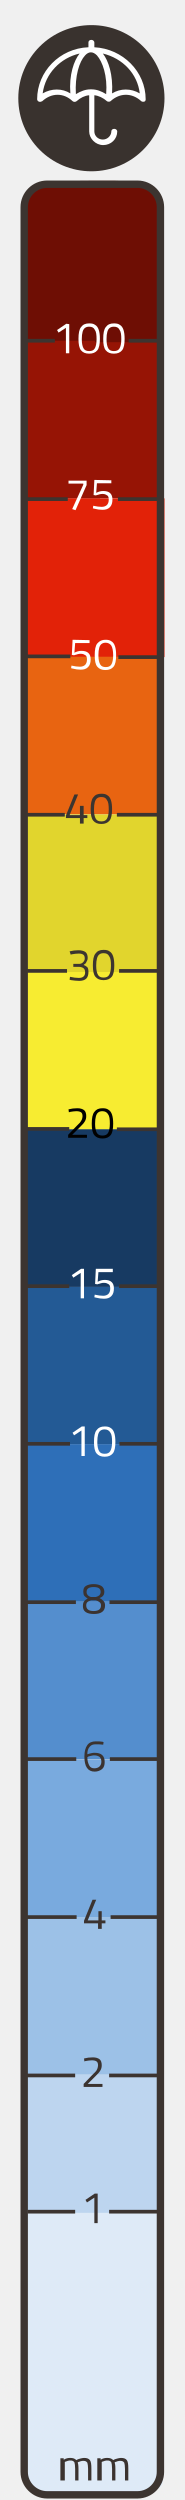
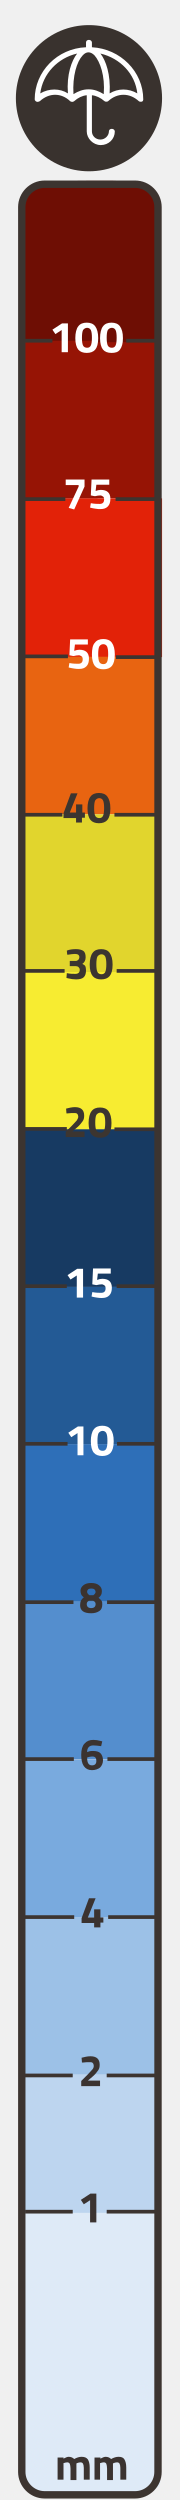
- <svg xmlns="http://www.w3.org/2000/svg" xmlns:xlink="http://www.w3.org/1999/xlink" version="1.1" id="Livello_1" x="0px" y="0px" width="50px" height="677px" viewBox="0 0 48.7 677.2" style="enable-background:new 0 0 48.7 677.2;" xml:space="preserve">
+ <svg xmlns="http://www.w3.org/2000/svg" xmlns:xlink="http://www.w3.org/1999/xlink" version="1.1" id="Livello_1" x="0px" y="0px" viewBox="0 0 48.7 677.2" style="enable-background:new 0 0 48.7 677.2;" xml:space="preserve">
  <style type="text/css">
	.st0{fill:#961405;}
- 	.st1{clip-path:url(#SVGID_00000119832652908263162780000012866036643003337914_);}
+ 	.st1{clip-path:url(#SVGID_00000127017463806847219320000012415776491240083872_);}
	.st2{fill:#6E0E04;}
- 	.st3{clip-path:url(#SVGID_00000014600988347006500750000002231188873233670567_);}
+ 	.st3{clip-path:url(#SVGID_00000134950055435104159110000011087663539722242226_);}
	.st4{fill:#E22208;}
- 	.st5{clip-path:url(#SVGID_00000022522396419067588650000006164113477211860633_);}
+ 	.st5{clip-path:url(#SVGID_00000097487689203287800430000016183321526909732533_);}
	.st6{fill:#E86411;}
- 	.st7{clip-path:url(#SVGID_00000112600560939424801370000016779017203999503295_);}
+ 	.st7{clip-path:url(#SVGID_00000147900641957334340720000017280723325712000656_);}
	.st8{fill:#E1D52D;}
- 	.st9{clip-path:url(#SVGID_00000141441289847482449920000000463424070804791693_);}
- 	.st10{fill:#F7EC31;}
- 	.st11{clip-path:url(#SVGID_00000026841537191339858070000016021918597551167143_);}
- 	.st12{clip-path:url(#SVGID_00000098917067362406114960000003809359060261765028_);}
- 	.st13{clip-path:url(#SVGID_00000181779995900798568910000010932447819616028848_);}
- 	.st14{fill:#173A62;}
- 	.st15{clip-path:url(#SVGID_00000131342064441873818760000017364201356881929863_);}
- 	.st16{fill:#79AADE;}
- 	.st17{clip-path:url(#SVGID_00000145047912134511282420000010497074288208591806_);}
- 	.st18{fill:#9CC1E7;}
- 	.st19{clip-path:url(#SVGID_00000020395512356478196800000015579630712238328996_);}
- 	.st20{fill:#BDD5EF;}
- 	.st21{clip-path:url(#SVGID_00000112609328370280343550000007248829881975140783_);}
- 	.st22{fill:#DEEAF7;}
- 	.st23{clip-path:url(#SVGID_00000155828630855352562470000016683146382659777213_);}
- 	.st24{fill:#235A95;}
- 	.st25{clip-path:url(#SVGID_00000183945923562120086780000012130742551062666910_);}
- 	.st26{fill:#2E6FB8;}
- 	.st27{fill:#548ECE;}
- 	.st28{fill:#39322E;}
- 	.st29{fill:none;}
- 	.st30{fill:none;stroke:#3C3430;stroke-width:2;stroke-miterlimit:9.772;}
- 	.st31{fill:#3B3330;}
- 	.st32{fill:#3C3530;}
- 	.st33{fill:#FFFFFF;}
- 	.st34{fill:none;stroke:#3C3430;stroke-miterlimit:9.772;}
+ 	.st9{fill:#F7EC31;}
+ 	.st10{clip-path:url(#SVGID_00000160889022959351554110000017811840705970829491_);}
+ 	.st11{clip-path:url(#SVGID_00000124157357400098048600000001950956481668124835_);}
+ 	.st12{clip-path:url(#SVGID_00000005955064204816942340000013308635433837103289_);}
+ 	.st13{fill:#173A62;}
+ 	.st14{clip-path:url(#SVGID_00000083808678751933874500000008224979057394136715_);}
+ 	.st15{fill:#79AADE;}
+ 	.st16{clip-path:url(#SVGID_00000130623940626898687380000018221839543210559664_);}
+ 	.st17{fill:#9CC1E7;}
+ 	.st18{clip-path:url(#SVGID_00000155852591224171901970000011841832944753371295_);}
+ 	.st19{fill:#BDD5EF;}
+ 	.st20{clip-path:url(#SVGID_00000155128494143416917040000016387454815468935354_);}
+ 	.st21{fill:#DEEAF7;}
+ 	.st22{clip-path:url(#SVGID_00000008138514747316888600000015782332493443872150_);}
+ 	.st23{fill:#235A95;}
+ 	.st24{clip-path:url(#SVGID_00000083776096986417894880000011383942714585688987_);}
+ 	.st25{fill:#2E6FB8;}
+ 	.st26{fill:#548ECE;}
+ 	.st27{fill:#39322E;}
+ 	.st28{fill:none;}
+ 	.st29{fill:none;stroke:#3C3430;stroke-width:2;stroke-miterlimit:9.772;}
+ 	.st30{fill:#3B3330;}
+ 	.st31{fill:#3C3530;}
+ 	.st32{fill:#FFFFFF;}
+ 	.st33{fill:none;stroke:#3C3430;stroke-miterlimit:9.772;}
</style>
  <g>
    <g>
      <g>
        <g>
          <rect x="5.5" y="92.3" class="st0" width="37.3" height="42.7" />
        </g>
      </g>
    </g>
  </g>
  <g>
    <g>
+       <defs>
+         <path id="SVGID_1_" d="M43.4,672.4c-0.5,3.9-10.1,8.5-18.5,8.5l0,0c-8.2,0.4-19.5-3.8-19.5-8.5V57.9C7.2,52.3,17.2,49,23.7,49     l0,0c7.7,0,17.7,3.3,19.6,9.2L43.4,672.4L43.4,672.4z" />
+       </defs>
+       <clipPath id="SVGID_00000055666788144755531270000012591321155783145388_">
+         <use xlink:href="#SVGID_1_" style="overflow:visible;" />
+       </clipPath>
+     </g>
+     <g>
+       <defs>
+         <path id="SVGID_00000168097215446006888860000011021400363699054727_" d="M43.4,672.4c-0.5,3.9-10.1,8.5-18.5,8.5l0,0     c-8.2,0.4-19.5-3.8-19.5-8.5V57.9C7.2,52.3,17.2,49,23.7,49l0,0c7.7,0,17.7,3.3,19.6,9.2L43.4,672.4L43.4,672.4z" />
+       </defs>
+       <clipPath id="SVGID_00000019639566532246541990000002132084028395586448_">
+         <use xlink:href="#SVGID_00000168097215446006888860000011021400363699054727_" style="overflow:visible;" />
+       </clipPath>
+     </g>
+     <g>
+       <defs>
+         <path id="SVGID_00000169525923759027070060000015195148364849927612_" d="M43.4,672.4c-0.5,3.9-10.1,8.5-18.5,8.5l0,0     c-8.2,0.4-19.5-3.8-19.5-8.5V57.9C7.2,52.3,17.2,49,23.7,49l0,0c7.7,0,17.7,3.3,19.6,9.2L43.4,672.4L43.4,672.4z" />
+       </defs>
+       <clipPath id="SVGID_00000032629659072549199530000004539379717918300832_">
+         <use xlink:href="#SVGID_00000169525923759027070060000015195148364849927612_" style="overflow:visible;" />
+       </clipPath>
+     </g>
+     <g>
+       <defs>
+         <path id="SVGID_00000012434969931078893920000007350390796449036711_" d="M43.4,672.4c-0.5,3.9-10.1,8.5-18.5,8.5l0,0     c-8.2,0.4-19.5-3.8-19.5-8.5V54.7C7.2,49.2,17.2,49,23.7,49l0,0c7.7,0,17.7-0.7,19.6,5.2L43.4,672.4L43.4,672.4z" />
+       </defs>
+       <clipPath id="SVGID_00000061461605558363054010000000996393005418868668_">
+         <use xlink:href="#SVGID_00000012434969931078893920000007350390796449036711_" style="overflow:visible;" />
+       </clipPath>
+       <g style="clip-path:url(#SVGID_00000061461605558363054010000000996393005418868668_);">
+         <g>
+           <g>
+             <rect x="-20" y="49" class="st2" width="100.4" height="43.7" />
+           </g>
+         </g>
+       </g>
+     </g>
+     <g>
+       <defs>
+         <path id="SVGID_00000031182564164604067210000012940465468752862140_" d="M43.4,672.4L43.4,672.4c-0.5,3.9-10.1,8.5-18.5,8.5l0,0     c-8.2,0.4-19.5-3.8-19.5-8.5L5.9,54.5C7.6,49,17.2,49,23.7,49l0,0" />
+       </defs>
+       <clipPath id="SVGID_00000151514274398714815160000001673901431882061458_">
+         <use xlink:href="#SVGID_00000031182564164604067210000012940465468752862140_" style="overflow:visible;" />
+       </clipPath>
+       <g style="clip-path:url(#SVGID_00000151514274398714815160000001673901431882061458_);">
+         <g>
+           <g>
+             <rect x="-24.9" y="92.3" class="st0" width="100.4" height="42.7" />
+           </g>
+         </g>
+       </g>
+     </g>
+     <g>
      <g>
-         <defs>
-           <path id="SVGID_1_" d="M43.4,672.4c-0.5,3.9-10.1,8.5-18.5,8.5l0,0c-8.2,0.4-19.5-3.8-19.5-8.5V54.7C7.2,49.2,17.2,49,23.7,49      l0,0c7.7,0,17.7-0.7,19.6,5.2L43.4,672.4L43.4,672.4z" />
-         </defs>
-         <clipPath id="SVGID_00000085950938268836759670000005416293919576574345_">
-           <use xlink:href="#SVGID_1_" style="overflow:visible;" />
-         </clipPath>
-         <g style="clip-path:url(#SVGID_00000085950938268836759670000005416293919576574345_);">
-           <g>
-             <g>
-               <rect x="-20" y="49" class="st2" width="100.4" height="43.7" />
-             </g>
+         <g>
+           <g>
+             <rect x="5.5" y="135" class="st4" width="38.4" height="43" />
+           </g>
+         </g>
+       </g>
+     </g>
+     <g>
+       <defs>
+         <path id="SVGID_00000002381391907702122000000015108470181076306355_" d="M43.4,672.4c-0.5,3.9-10.1,8.5-18.5,8.5l0,0     c-8.2,0.4-19.5-3.8-19.5-8.5L5.9,55c1.7-5.6,11.3-6,17.8-6l0,0c7.7,0,17.9-0.4,19.6,9.2L43.4,672.4L43.4,672.4z" />
+       </defs>
+       <clipPath id="SVGID_00000178884363266888609750000011055601539011327932_">
+         <use xlink:href="#SVGID_00000002381391907702122000000015108470181076306355_" style="overflow:visible;" />
+       </clipPath>
+       <g style="clip-path:url(#SVGID_00000178884363266888609750000011055601539011327932_);">
+         <g>
+           <g>
+             <rect x="-20.5" y="177.9" class="st6" width="100.4" height="42.7" />
+           </g>
+         </g>
+       </g>
+     </g>
+     <g>
+       <defs>
+         <path id="SVGID_00000143611816246069023470000003344740886477950382_" d="M43.4,672.4c-0.5,3.9-10.1,8.5-18.5,8.5l0,0     c-8.2,0.4-19.5-3.8-19.5-8.5L5.9,54.5C7.6,49,17.2,49,23.7,49l0,0c7.7,0,18-0.5,19.6,9.2L43.4,672.4L43.4,672.4z" />
+       </defs>
+       <clipPath id="SVGID_00000080929596553785399790000008718092971774892929_">
+         <use xlink:href="#SVGID_00000143611816246069023470000003344740886477950382_" style="overflow:visible;" />
+       </clipPath>
+       <g style="clip-path:url(#SVGID_00000080929596553785399790000008718092971774892929_);">
+         <g>
+           <g>
+             <rect x="-19.5" y="220.6" class="st8" width="100.4" height="42.7" />
+           </g>
+         </g>
+       </g>
+       <g style="clip-path:url(#SVGID_00000080929596553785399790000008718092971774892929_);">
+         <g>
+           <g>
+             <rect x="-26.4" y="263.3" class="st9" width="100.4" height="42.7" />
+           </g>
+         </g>
+       </g>
+     </g>
+     <g>
+       <defs>
+         <path id="SVGID_00000077318458543609707470000001344620244354425239_" d="M43.3,58.1l0.2,614.3l0,0c-0.5,3.9-10.1,8.5-18.5,8.5     l0,0c-8.2,0.4-19.5-3.8-19.5-8.5" />
+       </defs>
+       <defs>
+         <line id="SVGID_00000018237779758052971450000009743745304764129698_" x1="23.7" y1="49" x2="23.7" y2="49" />
+       </defs>
+       <clipPath id="SVGID_00000101101514293330654160000005736065575847863472_">
+         <use xlink:href="#SVGID_00000077318458543609707470000001344620244354425239_" style="overflow:visible;" />
+       </clipPath>
+       <clipPath id="SVGID_00000158004182633114367680000008022805736427561609_" style="clip-path:url(#SVGID_00000101101514293330654160000005736065575847863472_);">
+         <use xlink:href="#SVGID_00000018237779758052971450000009743745304764129698_" style="overflow:visible;" />
+       </clipPath>
+       <g style="clip-path:url(#SVGID_00000158004182633114367680000008022805736427561609_);">
+         <g>
+           <g>
+             <rect x="-19.5" y="263.2" class="st9" width="100.4" height="42.7" />
+           </g>
+         </g>
+       </g>
+     </g>
+     <g>
+       <defs>
+         <path id="SVGID_00000140731086786389543020000003103179996581086349_" d="M43.3,58.1l0.2,614.3l0,0c-0.5,3.9-10.1,8.5-18.5,8.5     l0,0c-8.2,0.4-19.5-3.8-19.5-8.5V55.3C7.2,49.7,17.2,49,23.7,49l0,0" />
+       </defs>
+       <clipPath id="SVGID_00000046305282041058134150000016060047029418332843_">
+         <use xlink:href="#SVGID_00000140731086786389543020000003103179996581086349_" style="overflow:visible;" />
+       </clipPath>
+       <g style="clip-path:url(#SVGID_00000046305282041058134150000016060047029418332843_);">
+         <g>
+           <g>
+             <rect x="-19.5" y="305.9" class="st13" width="100.4" height="42.7" />
+           </g>
+         </g>
+       </g>
+     </g>
+     <g>
+       <defs>
+         <path id="SVGID_00000071559036189689934890000016188953419505758133_" d="M43.4,672.4c-0.5,3.9-10.1,8.5-18.5,8.5l0,0     c-8.2,0.4-19.5-3.8-19.5-8.5V54.7C7.2,49.2,17.2,49,23.7,49l0,0c7.7,0,18.2-0.4,19.6,9.2L43.4,672.4L43.4,672.4z" />
+       </defs>
+       <clipPath id="SVGID_00000039115811718269342980000006689450295317342386_">
+         <use xlink:href="#SVGID_00000071559036189689934890000016188953419505758133_" style="overflow:visible;" />
+       </clipPath>
+       <g style="clip-path:url(#SVGID_00000039115811718269342980000006689450295317342386_);">
+         <g>
+           <g>
+             <rect x="-18.2" y="476.7" class="st15" width="100.4" height="42.7" />
+           </g>
+         </g>
+       </g>
+     </g>
+     <g>
+       <defs>
+         <path id="SVGID_00000119828640852671777730000002323251820899147928_" d="M43.4,672.4c-0.5,3.9-10.1,8.5-18.5,8.5l0,0     c-8.2,0.4-19.5-3.8-19.5-8.5V54.7C7.2,49.2,17.2,49,23.7,49l0,0c7.7,0,18.2-0.9,19.6,9.2L43.4,672.4L43.4,672.4z" />
+       </defs>
+       <clipPath id="SVGID_00000146492943874065438930000012591985286921558698_">
+         <use xlink:href="#SVGID_00000119828640852671777730000002323251820899147928_" style="overflow:visible;" />
+       </clipPath>
+       <g style="clip-path:url(#SVGID_00000146492943874065438930000012591985286921558698_);">
+         <g>
+           <g>
+             <rect x="-18.2" y="519.3" class="st17" width="100.4" height="42.7" />
+           </g>
+         </g>
+       </g>
+     </g>
+     <g>
+       <defs>
+         <path id="SVGID_00000155126125797341654190000010465161913437050519_" d="M43.4,672.4c-0.5,3.9-10.1,8.5-18.5,8.5l0,0     c-8.2,0.4-19.5-3.8-19.5-8.5l0-614.5C5.3,43.6,17.1,48.8,23.7,49l0,0c7.7,0,18.3-0.5,19.6,9.2L43.4,672.4L43.4,672.4z" />
+       </defs>
+       <clipPath id="SVGID_00000049179893361871638410000003297585312182541998_">
+         <use xlink:href="#SVGID_00000155126125797341654190000010465161913437050519_" style="overflow:visible;" />
+       </clipPath>
+       <g style="clip-path:url(#SVGID_00000049179893361871638410000003297585312182541998_);">
+         <g>
+           <g>
+             <rect x="-17.3" y="562" class="st19" width="100.4" height="42.7" />
+           </g>
+         </g>
+       </g>
+     </g>
+     <g>
+       <defs>
+         <path id="SVGID_00000075844313114477669620000013784632559883340206_" d="M43.4,672.4c-0.5,3.9-10.4,3.3-18.8,3.3l0,0     c-8.2,0.4-18.8,0.6-18.8-4.2V53.5C7.6,48,17.2,49,23.7,49l0,0c7.7,0,17.7,0.3,19.6,6.2L43.4,672.4L43.4,672.4z" />
+       </defs>
+       <clipPath id="SVGID_00000180368354546966693140000014373637937335866811_">
+         <use xlink:href="#SVGID_00000075844313114477669620000013784632559883340206_" style="overflow:visible;" />
+       </clipPath>
+       <g style="clip-path:url(#SVGID_00000180368354546966693140000014373637937335866811_);">
+         <g>
+           <g>
+             <rect x="-17.6" y="599.4" class="st21" width="100.4" height="79" />
+           </g>
+         </g>
+       </g>
+     </g>
+     <g>
+       <defs>
+         <path id="SVGID_00000112629452999434400140000016425730863494127264_" d="M43.4,672.4c-0.5,3.9-10.4,3.3-18.8,3.3l0,0     c-8.2,0.4-19.2,1.4-19.2-3.3L5.9,54.5C7.6,49,17.2,49,23.7,49l0,0c7.7,0,17.2,0.6,19.1,6.5L43.4,672.4L43.4,672.4z" />
+       </defs>
+       <clipPath id="SVGID_00000129916894475486867630000006559806727230240430_">
+         <use xlink:href="#SVGID_00000112629452999434400140000016425730863494127264_" style="overflow:visible;" />
+       </clipPath>
+       <g style="clip-path:url(#SVGID_00000129916894475486867630000006559806727230240430_);">
+         <g>
+           <g>
+             <rect x="-18.2" y="348.6" class="st23" width="100.4" height="42.7" />
+           </g>
+         </g>
+       </g>
+     </g>
+     <g>
+       <defs>
+         <path id="SVGID_00000003091839902859590690000003152402162113298564_" d="M43.4,672.4c-0.5,3.9-10.4,3.3-18.8,3.3l0,0     c-8.2,0.4-19.2,1.4-18.4-2.8V55.2C7.2,49.2,17.2,49,23.7,49l0,0c7.7,0,17.2,0.3,19,6.2L43.4,672.4L43.4,672.4z" />
+       </defs>
+       <clipPath id="SVGID_00000140728606233610294090000004377081379365802880_">
+         <use xlink:href="#SVGID_00000003091839902859590690000003152402162113298564_" style="overflow:visible;" />
+       </clipPath>
+       <g style="clip-path:url(#SVGID_00000140728606233610294090000004377081379365802880_);">
+         <g>
+           <g>
+             <rect x="-18.2" y="391.2" class="st25" width="100.4" height="42.7" />
          </g>
        </g>
      </g>
    </g>
    <g>
      <g>
-         <defs>
-           <path id="SVGID_00000137821649765838321860000000467966578182649504_" d="M43.4,672.4L43.4,672.4c-0.5,3.9-10.1,8.5-18.5,8.5      l0,0c-8.2,0.4-19.5-3.8-19.5-8.5L5.9,54.5C7.6,49,17.2,49,23.7,49l0,0" />
-         </defs>
-         <clipPath id="SVGID_00000057141805866251553300000009095520978706026642_">
-           <use xlink:href="#SVGID_00000137821649765838321860000000467966578182649504_" style="overflow:visible;" />
-         </clipPath>
-         <g style="clip-path:url(#SVGID_00000057141805866251553300000009095520978706026642_);">
-           <g>
-             <g>
-               <rect x="-24.9" y="92.3" class="st0" width="100.4" height="42.7" />
-             </g>
-           </g>
-         </g>
-       </g>
-     </g>
-     <g>
-       <g>
-         <g>
-           <g>
-             <rect x="5.5" y="135" class="st4" width="38.4" height="43" />
-           </g>
-         </g>
-       </g>
-     </g>
-     <g>
-       <g>
-         <defs>
-           <path id="SVGID_00000055704078473294027510000016929857123364868755_" d="M43.4,672.4c-0.5,3.9-10.1,8.5-18.5,8.5l0,0      c-8.2,0.4-19.5-3.8-19.5-8.5L5.9,55c1.7-5.6,11.3-6,17.8-6l0,0c7.7,0,17.9-0.4,19.6,9.2L43.4,672.4L43.4,672.4z" />
-         </defs>
-         <clipPath id="SVGID_00000180346273132086230620000001568987705467708851_">
-           <use xlink:href="#SVGID_00000055704078473294027510000016929857123364868755_" style="overflow:visible;" />
-         </clipPath>
-         <g style="clip-path:url(#SVGID_00000180346273132086230620000001568987705467708851_);">
-           <g>
-             <g>
-               <rect x="-20.5" y="177.9" class="st6" width="100.4" height="42.7" />
-             </g>
-           </g>
-         </g>
-       </g>
-     </g>
-     <g>
-       <g>
-         <defs>
-           <path id="SVGID_00000141436116095505768180000017959248734125343378_" d="M43.4,672.4c-0.5,3.9-10.1,8.5-18.5,8.5l0,0      c-8.2,0.4-19.5-3.8-19.5-8.5L5.9,54.5C7.6,49,17.2,49,23.7,49l0,0c7.7,0,18-0.5,19.6,9.2L43.4,672.4L43.4,672.4z" />
-         </defs>
-         <clipPath id="SVGID_00000099623859506374337580000015363083579865487505_">
-           <use xlink:href="#SVGID_00000141436116095505768180000017959248734125343378_" style="overflow:visible;" />
-         </clipPath>
-         <g style="clip-path:url(#SVGID_00000099623859506374337580000015363083579865487505_);">
-           <g>
-             <g>
-               <rect x="-19.5" y="220.6" class="st8" width="100.4" height="42.7" />
-             </g>
-           </g>
-         </g>
-       </g>
-       <g>
-         <defs>
-           <path id="SVGID_00000142151422039511374470000003089401582176703880_" d="M43.4,672.4c-0.5,3.9-10.1,8.5-18.5,8.5l0,0      c-8.2,0.4-19.5-3.8-19.5-8.5L5.9,54.5C7.6,49,17.2,49,23.7,49l0,0c7.7,0,18-0.5,19.6,9.2L43.4,672.4L43.4,672.4z" />
-         </defs>
-         <clipPath id="SVGID_00000072259245779291914190000007643937124882750354_">
-           <use xlink:href="#SVGID_00000142151422039511374470000003089401582176703880_" style="overflow:visible;" />
-         </clipPath>
-         <g style="clip-path:url(#SVGID_00000072259245779291914190000007643937124882750354_);">
-           <g>
-             <g>
-               <rect x="-26.4" y="263.3" class="st10" width="100.4" height="42.7" />
-             </g>
-           </g>
-         </g>
-       </g>
-     </g>
-     <g>
-       <g>
-         <defs>
-           <path id="SVGID_00000112599311252113108260000010042015173378102965_" d="M43.3,58.1l0.2,614.3l0,0c-0.5,3.9-10.1,8.5-18.5,8.5      l0,0c-8.2,0.4-19.5-3.8-19.5-8.5" />
-         </defs>
-         <clipPath id="SVGID_00000078744953835362800570000018235950767530966169_">
-           <use xlink:href="#SVGID_00000112599311252113108260000010042015173378102965_" style="overflow:visible;" />
-         </clipPath>
-       </g>
-       <g>
-         <defs>
-           <path id="SVGID_00000144299630615959053250000009520198392399753352_" d="M43.3,58.1l0.2,614.3l0,0c-0.5,3.9-10.1,8.5-18.5,8.5      l0,0c-8.2,0.4-19.5-3.8-19.5-8.5" />
-         </defs>
-         <defs>
-           <line id="SVGID_00000034793403740294033220000007923904160521944246_" x1="23.7" y1="49" x2="23.7" y2="49" />
-         </defs>
-         <clipPath id="SVGID_00000132803925806610755320000006674167040735572924_">
-           <use xlink:href="#SVGID_00000144299630615959053250000009520198392399753352_" style="overflow:visible;" />
-         </clipPath>
-         <clipPath id="SVGID_00000051368459471183911070000016717856712175598753_" style="clip-path:url(#SVGID_00000132803925806610755320000006674167040735572924_);">
-           <use xlink:href="#SVGID_00000034793403740294033220000007923904160521944246_" style="overflow:visible;" />
-         </clipPath>
-         <g style="clip-path:url(#SVGID_00000051368459471183911070000016717856712175598753_);">
-           <g>
-             <g>
-               <rect x="-19.5" y="263.2" class="st10" width="100.4" height="42.7" />
-             </g>
-           </g>
-         </g>
-       </g>
-     </g>
-     <g>
-       <g>
-         <defs>
-           <path id="SVGID_00000101809228038305941040000005480221922493516688_" d="M43.3,58.1l0.2,614.3l0,0c-0.5,3.9-10.1,8.5-18.5,8.5      l0,0c-8.2,0.4-19.5-3.8-19.5-8.5V55.3C7.2,49.7,17.2,49,23.7,49l0,0" />
-         </defs>
-         <clipPath id="SVGID_00000168796504967035139100000016596771279691207553_">
-           <use xlink:href="#SVGID_00000101809228038305941040000005480221922493516688_" style="overflow:visible;" />
-         </clipPath>
-         <g style="clip-path:url(#SVGID_00000168796504967035139100000016596771279691207553_);">
-           <g>
-             <g>
-               <rect x="-19.5" y="305.9" class="st14" width="100.4" height="42.7" />
-             </g>
-           </g>
-         </g>
-       </g>
-     </g>
-     <g>
-       <g>
-         <defs>
-           <path id="SVGID_00000154406811897966745280000000151182700800861078_" d="M43.4,672.4c-0.5,3.9-10.1,8.5-18.5,8.5l0,0      c-8.2,0.4-19.5-3.8-19.5-8.5V54.7C7.2,49.2,17.2,49,23.7,49l0,0c7.7,0,18.2-0.4,19.6,9.2L43.4,672.4L43.4,672.4z" />
-         </defs>
-         <clipPath id="SVGID_00000047744942919152260460000012928871176527422096_">
-           <use xlink:href="#SVGID_00000154406811897966745280000000151182700800861078_" style="overflow:visible;" />
-         </clipPath>
-         <g style="clip-path:url(#SVGID_00000047744942919152260460000012928871176527422096_);">
-           <g>
-             <g>
-               <rect x="-18.2" y="476.7" class="st16" width="100.4" height="42.7" />
-             </g>
-           </g>
-         </g>
-       </g>
-     </g>
-     <g>
-       <g>
-         <defs>
-           <path id="SVGID_00000001659394812144791010000007476462611523827386_" d="M43.4,672.4c-0.5,3.9-10.1,8.5-18.5,8.5l0,0      c-8.2,0.4-19.5-3.8-19.5-8.5V54.7C7.2,49.2,17.2,49,23.7,49l0,0c7.7,0,18.2-0.9,19.6,9.2L43.4,672.4L43.4,672.4z" />
-         </defs>
-         <clipPath id="SVGID_00000006692489502031256050000004077990536966522248_">
-           <use xlink:href="#SVGID_00000001659394812144791010000007476462611523827386_" style="overflow:visible;" />
-         </clipPath>
-         <g style="clip-path:url(#SVGID_00000006692489502031256050000004077990536966522248_);">
-           <g>
-             <g>
-               <rect x="-18.2" y="519.3" class="st18" width="100.4" height="42.7" />
-             </g>
-           </g>
-         </g>
-       </g>
-     </g>
-     <g>
-       <g>
-         <defs>
-           <path id="SVGID_00000080913866736145453210000010522803577205742222_" d="M43.4,672.4c-0.5,3.9-10.1,8.5-18.5,8.5l0,0      c-8.2,0.4-19.5-3.8-19.5-8.5V57.9C5.3,43.6,17.1,48.8,23.7,49l0,0c7.7,0,18.3-0.5,19.6,9.2L43.4,672.4L43.4,672.4z" />
-         </defs>
-         <clipPath id="SVGID_00000082350335485805139400000014404054098167532457_">
-           <use xlink:href="#SVGID_00000080913866736145453210000010522803577205742222_" style="overflow:visible;" />
-         </clipPath>
-         <g style="clip-path:url(#SVGID_00000082350335485805139400000014404054098167532457_);">
-           <g>
-             <g>
-               <rect x="-17.3" y="562" class="st20" width="100.4" height="42.7" />
-             </g>
-           </g>
-         </g>
-       </g>
-     </g>
-     <g>
-       <g>
-         <defs>
-           <path id="SVGID_00000129919644328315339300000002032814717854170756_" d="M43.4,672.4c-0.5,3.9-10.4,3.3-18.8,3.3l0,0      c-8.2,0.4-18.8,0.6-18.8-4.2v-618C7.6,48,17.2,49,23.7,49l0,0c7.7,0,17.7,0.3,19.6,6.2L43.4,672.4L43.4,672.4z" />
-         </defs>
-         <clipPath id="SVGID_00000156561985969614870160000007818881478317374369_">
-           <use xlink:href="#SVGID_00000129919644328315339300000002032814717854170756_" style="overflow:visible;" />
-         </clipPath>
-         <g style="clip-path:url(#SVGID_00000156561985969614870160000007818881478317374369_);">
-           <g>
-             <g>
-               <rect x="-17.6" y="599.4" class="st22" width="100.4" height="79" />
-             </g>
-           </g>
-         </g>
-       </g>
-     </g>
-     <g>
-       <g>
-         <defs>
-           <path id="SVGID_00000174563327139835427320000013216203939485657003_" d="M43.4,672.4c-0.5,3.9-10.4,3.3-18.8,3.3l0,0      c-8.2,0.4-19.2,1.4-19.2-3.3L5.9,54.5C7.6,49,17.2,49,23.7,49l0,0c7.7,0,17.2,0.6,19.1,6.5L43.4,672.4L43.4,672.4z" />
-         </defs>
-         <clipPath id="SVGID_00000058550811888291141000000007361351840650578856_">
-           <use xlink:href="#SVGID_00000174563327139835427320000013216203939485657003_" style="overflow:visible;" />
-         </clipPath>
-         <g style="clip-path:url(#SVGID_00000058550811888291141000000007361351840650578856_);">
-           <g>
-             <g>
-               <rect x="-18.2" y="348.6" class="st24" width="100.4" height="42.7" />
-             </g>
-           </g>
-         </g>
-       </g>
-     </g>
-     <g>
-       <g>
-         <defs>
-           <path id="SVGID_00000041266703479062843230000004895921592671815062_" d="M43.4,672.4c-0.5,3.9-10.4,3.3-18.8,3.3l0,0      c-8.2,0.4-19.2,1.4-18.4-2.8V55.2c1-6,11-6.2,17.5-6.2l0,0c7.7,0,17.2,0.3,19,6.2L43.4,672.4L43.4,672.4z" />
-         </defs>
-         <clipPath id="SVGID_00000033348027010730537120000018083088073863462825_">
-           <use xlink:href="#SVGID_00000041266703479062843230000004895921592671815062_" style="overflow:visible;" />
-         </clipPath>
-         <g style="clip-path:url(#SVGID_00000033348027010730537120000018083088073863462825_);">
-           <g>
-             <g>
-               <rect x="-18.2" y="391.2" class="st26" width="100.4" height="42.7" />
-             </g>
-           </g>
-         </g>
-       </g>
-     </g>
-     <g>
-       <g>
-         <g>
-           <g>
-             <rect x="6.2" y="433.9" class="st27" width="36.7" height="42.7" />
-           </g>
-         </g>
-       </g>
-     </g>
-   </g>
-   <circle class="st28" cx="24.1" cy="26.6" r="19.8" />
-   <rect x="11.1" y="632" class="st29" width="15.4" height="11.8" />
-   <path class="st30" d="M36.6,675.8H12.1c-3.4,0-6.2-2.8-6.2-6.2V56.1c0-3.4,2.8-6.2,6.2-6.2h24.5c3.4,0,6.2,2.8,6.2,6.2v613.5  C42.8,673,40,675.8,36.6,675.8z" />
-   <g>
-     <path class="st31" d="M25.8,594.3v7.9h-0.9v-6.9l-2,1.3l-0.4-0.7l2.5-1.7h0.8V594.3z" />
-   </g>
-   <g>
-     <path class="st31" d="M27.1,565.3H22v-0.8l2.3-2.4c0.4-0.4,0.7-0.7,0.9-0.9c0.2-0.2,0.4-0.5,0.5-0.8s0.2-0.6,0.2-0.9   c0-0.5-0.1-0.9-0.4-1.1c-0.3-0.2-0.7-0.3-1.3-0.3c-0.5,0-1.1,0.1-1.7,0.2l-0.3,0.1l-0.1-0.8c0.8-0.2,1.5-0.3,2.4-0.3   c0.8,0,1.4,0.2,1.8,0.5s0.6,0.9,0.6,1.6c0,0.6-0.1,1-0.4,1.5s-0.7,0.9-1.3,1.5l-2.1,2.1h4V565.3z" />
-   </g>
-   <g>
-     <path d="M22.9,308.2h-5.1v-0.8l2.3-2.4c0.4-0.4,0.7-0.7,0.9-0.9c0.2-0.2,0.3-0.5,0.5-0.8c0.1-0.3,0.2-0.6,0.2-0.9   c0-0.5-0.1-0.9-0.4-1.1S20.6,301,20,301c-0.5,0-1.1,0.1-1.7,0.2l-0.3,0.1l-0.1-0.8c0.8-0.2,1.5-0.3,2.4-0.3c0.8,0,1.4,0.2,1.8,0.5   s0.6,0.9,0.6,1.6c0,0.6-0.1,1-0.4,1.5s-0.7,0.9-1.3,1.5l-2.1,2.1h4V308.2z" />
-     <path d="M27.1,300.2c0.7,0,1.2,0.1,1.6,0.4c0.9,0.5,1.3,1.8,1.3,3.8c0,1.4-0.2,2.5-0.7,3.1s-1.2,0.9-2.2,0.9s-1.7-0.3-2.2-0.9   s-0.7-1.6-0.7-3.1s0.2-2.6,0.7-3.2C25.4,300.5,26.1,300.2,27.1,300.2z M27.1,301c-0.5,0-0.8,0.1-1.1,0.3c-0.6,0.4-0.9,1.4-0.9,3.1   c0,1.2,0.2,2,0.5,2.5s0.8,0.7,1.5,0.7s1.2-0.2,1.5-0.7s0.5-1.3,0.5-2.5s-0.1-2.1-0.5-2.6C28.3,301.3,27.8,301,27.1,301z" />
-   </g>
-   <g>
-     <path class="st32" d="M18.2,257.7c0.8-0.2,1.6-0.3,2.4-0.3s1.5,0.2,1.9,0.5s0.6,0.9,0.6,1.6c0,0.4-0.1,0.6-0.2,0.8   c-0.1,0.2-0.2,0.3-0.2,0.4c-0.1,0.1-0.1,0.2-0.2,0.3c-0.2,0.1-0.3,0.2-0.4,0.3l-0.1,0.1c0.5,0.2,0.8,0.4,1,0.6s0.3,0.7,0.3,1.3   c0,0.8-0.2,1.4-0.6,1.8s-1.1,0.6-1.9,0.6c-0.7,0-1.4-0.1-2.2-0.2l-0.4-0.1l0.1-0.8c0.9,0.2,1.7,0.3,2.4,0.3c1.1,0,1.7-0.5,1.7-1.5   s-0.5-1.4-1.6-1.5h-1.6v-0.8h1.6c0.3,0,0.7-0.1,1-0.4s0.5-0.6,0.5-1.1c0-0.4-0.1-0.8-0.4-1s-0.7-0.3-1.2-0.3   c-0.6,0-1.3,0.1-1.9,0.2l-0.3,0.1L18.2,257.7z" />
-     <path class="st32" d="M27.4,257.3c0.7,0,1.2,0.1,1.6,0.4c0.9,0.5,1.3,1.8,1.3,3.8c0,1.4-0.2,2.5-0.7,3.1s-1.2,0.9-2.2,0.9   s-1.7-0.3-2.2-0.9s-0.7-1.6-0.7-3.1s0.2-2.6,0.7-3.2C25.7,257.6,26.4,257.3,27.4,257.3z M27.4,258.2c-0.5,0-0.8,0.1-1.1,0.3   c-0.6,0.4-0.9,1.4-0.9,3.1c0,1.2,0.2,2,0.5,2.5s0.8,0.7,1.5,0.7s1.2-0.2,1.5-0.7s0.5-1.3,0.5-2.5s-0.1-2.1-0.5-2.6   C28.6,258.4,28.1,258.2,27.4,258.2z" />
-   </g>
-   <g>
-     <path class="st33" d="M23.6,173.4v0.8h-3.9l-0.2,2.6c0.6-0.3,1.2-0.5,1.9-0.5c1.7,0,2.5,0.8,2.5,2.3c0,0.9-0.2,1.6-0.7,2.1   s-1.1,0.7-2,0.7c-0.7,0-1.4-0.1-2.2-0.3l-0.4-0.1l0.1-0.7c0.9,0.2,1.7,0.3,2.3,0.3s1.1-0.2,1.4-0.5s0.5-0.8,0.5-1.4s-0.1-1-0.4-1.2   s-0.7-0.4-1.2-0.4c-0.3,0-0.6,0-0.9,0.1s-0.6,0.2-0.7,0.2l-0.3,0.1l-0.6-0.1l0.2-4.1L23.6,173.4L23.6,173.4z" />
-     <path class="st33" d="M27.9,173.3c0.7,0,1.2,0.1,1.6,0.4c0.9,0.5,1.3,1.8,1.3,3.8c0,1.4-0.2,2.5-0.7,3.1s-1.2,0.9-2.2,0.9   s-1.7-0.3-2.2-0.9c-0.5-0.6-0.7-1.6-0.7-3.1s0.2-2.6,0.7-3.2C26.3,173.6,27,173.3,27.9,173.3z M28,174.1c-0.5,0-0.8,0.1-1.1,0.3   c-0.6,0.4-0.9,1.4-0.9,3.1c0,1.2,0.2,2,0.5,2.5s0.8,0.7,1.5,0.7s1.2-0.2,1.5-0.7s0.5-1.3,0.5-2.5s-0.2-2.1-0.5-2.6   S28.6,174.1,28,174.1z" />
-   </g>
-   <g>
-     <path class="st33" d="M17.9,131v-0.8h4.9v1.2l-3,6.8l-0.9-0.3l3-6.6V131H17.9z" />
-     <path class="st33" d="M29.5,130.1v0.8h-3.9l-0.2,2.6c0.6-0.3,1.2-0.5,1.9-0.5c1.7,0,2.5,0.8,2.5,2.3c0,0.9-0.2,1.6-0.7,2.1   s-1.1,0.7-2,0.7c-0.7,0-1.4-0.1-2.2-0.3l-0.4-0.1l0.1-0.7c0.9,0.2,1.7,0.3,2.3,0.3s1.1-0.2,1.4-0.5s0.5-0.8,0.5-1.4s-0.1-1-0.4-1.2   s-0.7-0.4-1.2-0.4c-0.3,0-0.6,0-0.9,0.1s-0.6,0.2-0.7,0.2l-0.3,0.1l-0.6-0.1l0.2-4.1L29.5,130.1L29.5,130.1z" />
-   </g>
-   <g>
-     <path class="st33" d="M18.1,87.8v7.9h-0.9v-6.9l-2,1.3l-0.4-0.7l2.5-1.7L18.1,87.8L18.1,87.8z" />
-     <path class="st33" d="M23.5,87.6c0.7,0,1.2,0.1,1.6,0.4c0.9,0.5,1.3,1.8,1.3,3.8c0,1.4-0.2,2.5-0.7,3.1s-1.2,0.9-2.2,0.9   s-1.7-0.3-2.2-0.9s-0.7-1.6-0.7-3.1s0.2-2.6,0.7-3.2C21.8,87.9,22.5,87.6,23.5,87.6z M23.5,88.5c-0.5,0-0.8,0.1-1.1,0.3   c-0.6,0.4-0.9,1.4-0.9,3.1c0,1.2,0.2,2,0.5,2.5s0.8,0.7,1.5,0.7s1.2-0.2,1.5-0.7s0.5-1.3,0.5-2.5s-0.1-2.1-0.5-2.6   C24.7,88.7,24.2,88.5,23.5,88.5z" />
-     <path class="st33" d="M30.2,87.6c0.7,0,1.2,0.1,1.6,0.4c0.9,0.5,1.3,1.8,1.3,3.8c0,1.4-0.2,2.5-0.7,3.1s-1.2,0.9-2.2,0.9   s-1.7-0.3-2.2-0.9s-0.7-1.6-0.7-3.1s0.2-2.6,0.7-3.2C28.5,87.9,29.2,87.6,30.2,87.6z M30.2,88.5c-0.5,0-0.8,0.1-1.1,0.3   c-0.6,0.4-0.9,1.4-0.9,3.1c0,1.2,0.2,2,0.5,2.5s0.8,0.7,1.5,0.7s1.2-0.2,1.5-0.7s0.5-1.3,0.5-2.5s-0.1-2.1-0.5-2.6   C31.4,88.7,30.9,88.5,30.2,88.5z" />
-   </g>
-   <line class="st34" x1="6.8" y1="599.1" x2="19.7" y2="599.1" />
-   <line class="st34" x1="42.5" y1="599.1" x2="28.9" y2="599.1" />
-   <line class="st34" x1="5.9" y1="562.2" x2="19.7" y2="562.2" />
-   <line class="st34" x1="42.3" y1="562.2" x2="28.9" y2="562.2" />
-   <line class="st34" x1="5.5" y1="305.8" x2="18.1" y2="305.8" />
-   <line class="st34" x1="42.1" y1="305.9" x2="31" y2="305.9" />
-   <line class="st34" x1="6.7" y1="263" x2="17.5" y2="263" />
-   <line class="st34" x1="42.6" y1="263" x2="31.6" y2="263" />
-   <line class="st34" x1="18.4" y1="177.8" x2="5.9" y2="177.8" />
-   <line class="st34" x1="42.4" y1="178" x2="31.4" y2="178" />
-   <line class="st34" x1="5.8" y1="135.2" x2="17.7" y2="135.2" />
-   <line class="st34" x1="42.5" y1="135.2" x2="31.3" y2="135.2" />
-   <line class="st34" x1="6.2" y1="92.3" x2="14.2" y2="92.3" />
-   <line class="st34" x1="34.2" y1="92.3" x2="42.2" y2="92.3" />
-   <g>
-     <path class="st33" d="M38.8,27v-0.1c0-7.5-6.2-13.7-13.9-14.1v-1.3c0-0.3-0.3-0.7-0.8-0.7s-0.8,0.3-0.8,0.7v1.3   c-7.8,0.3-13.9,6.6-13.9,14.1c0,0.3,0.3,0.7,0.8,0.7c0.2,0,0.3-0.1,0.6-0.2c2.5-2.3,5.8-2.3,8.2,0c0.1,0.1,0.3,0.2,0.6,0.2   c0.2,0,0.3-0.1,0.5-0.2c1-0.9,2.2-1.5,3.4-1.6v9.8c0,1.9,1.7,3.7,3.8,3.7s3.8-1.6,3.8-3.7c0-0.3-0.3-0.7-0.8-0.7s-0.8,0.3-0.8,0.7   c0,1.1-1,2.2-2.3,2.2s-2.3-1-2.3-2.2v-9.8c1.1,0.1,2.4,0.7,3.4,1.6c0.2,0.2,0.8,0.2,1,0c2.5-2.3,5.8-2.3,8.3,0   c0.2,0.2,0.7,0.2,0.9,0.1C38.7,27.4,38.8,27.2,38.8,27z M28.1,25.5c-1.3-0.8-2.6-1.3-4-1.3H24h-0.1c-1.4,0-2.7,0.5-4,1.3   c-0.3-4.9,0.9-8.8,2.5-10.5c1-1.1,2.1-1.1,3.2,0C27.1,16.7,28.5,20.5,28.1,25.5z M10.9,25.3c0.7-5.4,4.8-9.6,10-10.8   c-1.5,1.9-2.9,5.7-2.5,10.8C16.2,23.9,13.3,23.9,10.9,25.3z M29.7,25.3c0.3-5.1-1-8.9-2.5-10.8c5.4,1.3,9.4,5.5,10,10.8   C34.8,23.9,32,23.9,29.7,25.3z" />
-   </g>
-   <g>
-     <path class="st31" d="M25.9,522.5V521h-3.8v-0.7l2.3-5.7h1l-2.3,5.6H26v-2.5h0.9v2.5h1v0.8h-1v1.5L25.9,522.5L25.9,522.5z" />
-   </g>
-   <line class="st34" x1="6.3" y1="519.3" x2="20.1" y2="519.3" />
-   <line class="st34" x1="42.7" y1="519.3" x2="29.3" y2="519.3" />
-   <g>
-     <path class="st31" d="M27.3,472.6c-0.7-0.1-1.4-0.1-2.1-0.1s-1.2,0.2-1.6,0.7s-0.6,1.1-0.6,2l0.3-0.1c0.2-0.1,0.5-0.1,0.8-0.2   s0.6-0.1,0.9-0.1c1.8,0,2.7,0.8,2.7,2.5c0,0.8-0.2,1.5-0.7,1.9s-1.2,0.7-2,0.7c-1.9,0-2.8-1.4-2.8-4.1c0-1.4,0.3-2.4,0.8-3.1   s1.3-1,2.3-1c0.6,0,1.3,0,1.8,0.1l0.3,0.1L27.3,472.6z M25,475.5c-0.3,0-0.6,0-0.9,0.1s-0.6,0.1-0.8,0.2L23,476   c0,0.9,0.2,1.6,0.5,2.2s0.8,0.8,1.4,0.8s1.1-0.2,1.4-0.5s0.5-0.7,0.5-1.3c0-0.6-0.2-1-0.5-1.3C26,475.7,25.5,475.5,25,475.5z" />
-   </g>
-   <line class="st34" x1="6.1" y1="476.5" x2="20" y2="476.5" />
-   <line class="st34" x1="42.5" y1="476.5" x2="29.1" y2="476.5" />
-   <g>
-     <path class="st31" d="M22.6,429.6c0.5-0.3,1.2-0.5,2.1-0.5s1.6,0.2,2.1,0.5s0.8,0.9,0.8,1.5c0,0.5-0.1,0.9-0.3,1.1   c-0.2,0.3-0.5,0.5-1,0.7c0.5,0.2,0.8,0.5,1.1,0.8s0.4,0.7,0.4,1.2c0,1.5-1,2.3-3,2.3s-3-0.7-3-2.1c0-0.6,0.1-1,0.3-1.3   c0.2-0.3,0.6-0.6,1-0.8c-0.4-0.2-0.7-0.5-0.9-0.7s-0.3-0.7-0.3-1.1C21.9,430.4,22.1,429.9,22.6,429.6z M22.7,434.9   c0,1,0.7,1.5,2,1.5s2-0.5,2-1.5c0-0.4-0.1-0.7-0.4-0.9c-0.2-0.2-0.6-0.4-1-0.5H24c-0.4,0.1-0.8,0.3-1,0.5S22.7,434.5,22.7,434.9z    M26.6,431.2c0-0.9-0.6-1.3-1.9-1.3c-1.2,0-1.9,0.4-1.9,1.3c0,0.4,0.1,0.6,0.3,0.9c0.2,0.2,0.5,0.4,0.9,0.5h1.3   c0.4-0.1,0.8-0.3,1-0.5C26.5,431.8,26.6,431.6,26.6,431.2z" />
-   </g>
-   <line class="st34" x1="6" y1="434" x2="19.9" y2="434" />
-   <line class="st34" x1="42.4" y1="434" x2="29" y2="434" />
-   <g>
-     <path class="st33" d="M22.3,386.5v7.9h-0.9v-6.9l-2,1.3l-0.4-0.7l2.5-1.7h0.8V386.5z" />
-     <path class="st33" d="M27.7,386.4c0.7,0,1.2,0.1,1.6,0.4c0.9,0.5,1.3,1.8,1.3,3.8c0,1.4-0.2,2.5-0.7,3.1s-1.2,0.9-2.2,0.9   s-1.7-0.3-2.2-0.9s-0.7-1.6-0.7-3.1s0.2-2.6,0.7-3.2C26,386.7,26.7,386.4,27.7,386.4z M27.7,387.2c-0.5,0-0.8,0.1-1.1,0.3   c-0.6,0.4-0.9,1.4-0.9,3.1c0,1.2,0.2,2,0.5,2.5s0.8,0.7,1.5,0.7s1.2-0.2,1.5-0.7s0.5-1.3,0.5-2.5s-0.1-2.1-0.5-2.6   C28.9,387.5,28.4,387.2,27.7,387.2z" />
-   </g>
-   <line class="st34" x1="5.9" y1="391.1" x2="18.3" y2="391.1" />
-   <line class="st34" x1="42.3" y1="391.1" x2="31.7" y2="391.1" />
-   <g>
-     <path class="st33" d="M22.1,343.8v7.9h-0.9v-6.9l-2,1.3l-0.4-0.7l2.5-1.7h0.8V343.8z" />
-     <path class="st33" d="M29.9,343.8v0.8H26l-0.2,2.6c0.6-0.3,1.2-0.5,1.9-0.5c1.7,0,2.5,0.8,2.5,2.3c0,0.9-0.2,1.6-0.7,2.1   s-1.1,0.7-2,0.7c-0.7,0-1.4-0.1-2.2-0.3l-0.4-0.1l0.1-0.7c0.9,0.2,1.7,0.3,2.3,0.3s1.1-0.2,1.4-0.5s0.5-0.8,0.5-1.4s-0.1-1-0.4-1.2   s-0.7-0.4-1.2-0.4c-0.3,0-0.6,0-0.9,0.1s-0.6,0.2-0.7,0.2l-0.3,0.1l-0.6-0.1l0.2-4.1h4.6V343.8z" />
-   </g>
-   <line class="st34" x1="5.8" y1="348.4" x2="18.1" y2="348.4" />
-   <line class="st34" x1="42.2" y1="348.4" x2="31.6" y2="348.4" />
-   <g>
-     <path class="st32" d="M21,223.1v-1.5h-3.8v-0.7l2.3-5.7h1l-2.3,5.6H21v-2.5h1v2.5h1v0.8h-1v1.5L21,223.1L21,223.1z" />
-     <path class="st32" d="M26.8,215c0.7,0,1.2,0.1,1.6,0.4c0.9,0.5,1.3,1.8,1.3,3.8c0,1.4-0.2,2.5-0.7,3.1s-1.2,0.9-2.2,0.9   s-1.7-0.3-2.2-0.9c-0.5-0.6-0.7-1.6-0.7-3.1s0.2-2.6,0.7-3.2C25.1,215.3,25.8,215,26.8,215z M26.8,215.9c-0.5,0-0.8,0.1-1.1,0.3   c-0.6,0.4-0.9,1.4-0.9,3.1c0,1.2,0.2,2,0.5,2.5s0.8,0.7,1.5,0.7s1.2-0.2,1.5-0.7s0.5-1.3,0.5-2.5s-0.1-2.1-0.5-2.6   C28,216.1,27.5,215.9,26.8,215.9z" />
-   </g>
-   <line class="st34" x1="6.1" y1="220.7" x2="16.9" y2="220.7" />
-   <line class="st34" x1="42" y1="220.7" x2="31" y2="220.7" />
-   <g>
-     <path class="st31" d="M16.6,671.9h-0.9v-6h0.9v0.4c0.6-0.4,1.2-0.5,1.8-0.5c0.7,0,1.3,0.2,1.6,0.6c0.3-0.2,0.6-0.3,1-0.4   s0.8-0.2,1.1-0.2c0.8,0,1.3,0.2,1.6,0.6c0.3,0.4,0.4,1.2,0.4,2.3v3.2h-0.9v-3.1c0-0.8-0.1-1.4-0.2-1.7c-0.2-0.3-0.5-0.5-1-0.5   c-0.3,0-0.5,0-0.8,0.1s-0.5,0.2-0.6,0.2l-0.2,0.1c0.1,0.3,0.2,0.8,0.2,1.8v3.1h-0.9v-3.1c0-0.9-0.1-1.5-0.2-1.8   c-0.2-0.3-0.5-0.5-1-0.5c-0.3,0-0.5,0-0.8,0.1s-0.5,0.2-0.6,0.2l-0.2,0.1v5H16.6z" />
-     <path class="st31" d="M26.6,671.9h-0.9v-6h0.9v0.4c0.6-0.4,1.2-0.5,1.8-0.5c0.7,0,1.3,0.2,1.6,0.6c0.3-0.2,0.6-0.3,1-0.4   s0.8-0.2,1.1-0.2c0.8,0,1.3,0.2,1.6,0.6c0.3,0.4,0.4,1.2,0.4,2.3v3.2h-0.9v-3.1c0-0.8-0.1-1.4-0.2-1.7c-0.2-0.3-0.5-0.5-1-0.5   c-0.3,0-0.5,0-0.8,0.1s-0.5,0.2-0.6,0.2l-0.2,0.1c0.1,0.3,0.2,0.8,0.2,1.8v3.1h-0.9v-3.1c0-0.9-0.1-1.5-0.2-1.8   c-0.2-0.3-0.5-0.5-1-0.5c-0.3,0-0.5,0-0.8,0.1s-0.5,0.2-0.6,0.2l-0.2,0.1v5H26.6z" />
+         <g>
+           <g>
+             <rect x="6.2" y="433.9" class="st26" width="36.7" height="42.7" />
+           </g>
+         </g>
+       </g>
+     </g>
+   </g>
+   <circle class="st27" cx="24.1" cy="26.6" r="19.8" />
+   <rect x="11.1" y="632" class="st28" width="15.4" height="11.8" />
+   <path class="st29" d="M36.6,675.8H12.1c-3.4,0-6.2-2.8-6.2-6.2V56.1c0-3.4,2.8-6.2,6.2-6.2h24.5c3.4,0,6.2,2.8,6.2,6.2v613.5  C42.8,673,40,675.8,36.6,675.8z" />
+   <g>
+     <path class="st30" d="M26.1,594.1v7.9h-1.7v-6l-1.7,1.1l-0.8-1.2l2.6-1.7H26.1z" />
+   </g>
+   <g>
+     <path class="st30" d="M27.1,565.1H22v-1.4l1.7-1.7c0.6-0.6,1-1.1,1.3-1.4s0.4-0.7,0.4-1s-0.1-0.6-0.3-0.8c-0.2-0.2-0.5-0.2-0.8-0.2   c-0.5,0-1.1,0-1.8,0.1l-0.3,0l-0.1-1.3c0.8-0.2,1.6-0.4,2.4-0.4c1.7,0,2.5,0.8,2.5,2.3c0,0.6-0.1,1.1-0.4,1.5   c-0.3,0.4-0.7,1-1.4,1.6l-1.4,1.2h3.3V565.1z" />
+   </g>
+   <g>
+     <g>
+       <path class="st31" d="M22.9,308h-5.1v-1.4l1.7-1.7c0.6-0.6,1-1.1,1.3-1.4c0.2-0.3,0.4-0.7,0.4-1s-0.1-0.6-0.3-0.8    c-0.2-0.2-0.5-0.2-0.8-0.2c-0.5,0-1.1,0-1.8,0.1l-0.3,0l-0.1-1.3c0.8-0.2,1.6-0.4,2.4-0.4c1.7,0,2.5,0.8,2.5,2.3    c0,0.6-0.1,1.1-0.4,1.5c-0.3,0.4-0.7,1-1.4,1.6l-1.4,1.2h3.3V308z" />
+       <path class="st31" d="M24.8,301c0.5-0.7,1.3-1,2.3-1c1,0,1.8,0.3,2.3,1s0.8,1.7,0.8,3.2s-0.3,2.5-0.8,3.1s-1.3,0.9-2.3,0.9    c-1,0-1.8-0.3-2.3-0.9c-0.5-0.6-0.8-1.7-0.8-3.1S24.3,301.6,24.8,301z M28.5,304.1c0-1-0.1-1.7-0.3-2.1c-0.2-0.4-0.6-0.6-1-0.6    s-0.8,0.2-1.1,0.6c-0.2,0.4-0.3,1.1-0.3,2.1c0,1,0.1,1.7,0.3,2.1s0.6,0.6,1.1,0.6s0.8-0.2,1-0.6S28.5,305.1,28.5,304.1z" />
+     </g>
+   </g>
+   <g>
+     <path class="st31" d="M18.1,257.5c0.7-0.3,1.6-0.4,2.5-0.4s1.6,0.2,2,0.5s0.6,0.9,0.6,1.7c0,0.8-0.3,1.4-0.9,1.8   c0.4,0.2,0.7,0.4,0.8,0.6s0.2,0.6,0.2,1.1c0,0.9-0.2,1.5-0.6,1.9c-0.4,0.4-1.1,0.6-2.1,0.6c-0.7,0-1.4-0.1-2.2-0.3l-0.4-0.1   l0.1-1.3c0.9,0.2,1.6,0.2,2.3,0.2c0.8,0,1.2-0.4,1.2-1.1c0-0.3-0.1-0.5-0.3-0.7c-0.2-0.2-0.5-0.3-0.8-0.3h-1.6v-1.4h1.6   c0.3,0,0.5-0.1,0.7-0.3c0.2-0.2,0.3-0.5,0.3-0.7c0-0.6-0.4-0.9-1.2-0.9c-0.6,0-1.1,0.1-1.8,0.2l-0.3,0L18.1,257.5z" />
+     <path class="st31" d="M25.1,258.1c0.5-0.7,1.3-1,2.3-1c1,0,1.8,0.3,2.3,1s0.8,1.7,0.8,3.2s-0.3,2.5-0.8,3.1s-1.3,0.9-2.3,0.9   c-1,0-1.8-0.3-2.3-0.9c-0.5-0.6-0.8-1.7-0.8-3.1S24.6,258.7,25.1,258.1z M28.8,261.2c0-1-0.1-1.7-0.3-2.1c-0.2-0.4-0.6-0.6-1-0.6   s-0.8,0.2-1.1,0.6c-0.2,0.4-0.3,1.1-0.3,2.1c0,1,0.1,1.7,0.3,2.1s0.6,0.6,1.1,0.6s0.8-0.2,1-0.6S28.8,262.2,28.8,261.2z" />
+   </g>
+   <g>
+     <path class="st32" d="M23.8,173.2v1.4h-3.5l-0.2,1.7c0.5-0.2,1-0.3,1.4-0.3c1.7,0,2.6,0.8,2.6,2.4c0,0.9-0.2,1.6-0.7,2.1   c-0.5,0.5-1.1,0.7-2,0.7c-0.4,0-0.8,0-1.3-0.1c-0.5-0.1-0.8-0.1-1.1-0.2l-0.4-0.1l0.2-1.2c1,0.2,1.8,0.2,2.4,0.2   c0.4,0,0.7-0.1,0.9-0.3c0.2-0.2,0.3-0.5,0.3-0.9s-0.1-0.7-0.3-0.8s-0.4-0.3-0.7-0.3c-0.5,0-1,0.1-1.4,0.2l-0.2,0l-1-0.2l0.2-4.3   H23.8z" />
+     <path class="st32" d="M25.7,174.1c0.5-0.7,1.3-1,2.3-1c1,0,1.8,0.3,2.3,1c0.5,0.7,0.8,1.7,0.8,3.2s-0.3,2.5-0.8,3.1   c-0.5,0.6-1.3,0.9-2.3,0.9c-1,0-1.8-0.3-2.3-0.9s-0.8-1.7-0.8-3.1S25.1,174.7,25.7,174.1z M29.3,177.2c0-1-0.1-1.7-0.3-2.1   c-0.2-0.4-0.6-0.6-1-0.6c-0.5,0-0.8,0.2-1.1,0.6c-0.2,0.4-0.3,1.1-0.3,2.1c0,1,0.1,1.7,0.3,2.1c0.2,0.4,0.6,0.6,1.1,0.6   c0.5,0,0.8-0.2,1-0.6S29.3,178.2,29.3,177.2z" />
+   </g>
+   <g>
+     <path class="st32" d="M17.8,131.4v-1.5h5.1v1.9l-2.8,6.2l-1.5-0.4l2.7-5.8v-0.4H17.8z" />
+     <path class="st32" d="M29.6,129.9v1.4h-3.5l-0.2,1.7c0.5-0.2,1-0.3,1.4-0.3c1.7,0,2.6,0.8,2.6,2.4c0,0.9-0.2,1.6-0.7,2.1   c-0.5,0.5-1.1,0.7-2,0.7c-0.4,0-0.8,0-1.3-0.1c-0.5-0.1-0.8-0.1-1.1-0.2l-0.4-0.1l0.2-1.2c1,0.2,1.8,0.2,2.4,0.2   c0.4,0,0.7-0.1,0.9-0.3c0.2-0.2,0.3-0.5,0.3-0.9s-0.1-0.7-0.3-0.8s-0.4-0.3-0.7-0.3c-0.5,0-1,0.1-1.4,0.2l-0.2,0l-1-0.2l0.2-4.3   H29.6z" />
+   </g>
+   <g>
+     <path class="st32" d="M18.4,87.5v7.9h-1.7v-6l-1.7,1.1l-0.8-1.2l2.6-1.7H18.4z" />
+     <path class="st32" d="M21.2,88.4c0.5-0.7,1.3-1,2.3-1c1,0,1.8,0.3,2.3,1s0.8,1.7,0.8,3.2s-0.3,2.5-0.8,3.1s-1.3,0.9-2.3,0.9   c-1,0-1.8-0.3-2.3-0.9c-0.5-0.6-0.8-1.7-0.8-3.1S20.7,89,21.2,88.4z M24.9,91.5c0-1-0.1-1.7-0.3-2.1c-0.2-0.4-0.6-0.6-1-0.6   s-0.8,0.2-1.1,0.6c-0.2,0.4-0.3,1.1-0.3,2.1c0,1,0.1,1.7,0.3,2.1s0.6,0.6,1.1,0.6s0.8-0.2,1-0.6S24.9,92.5,24.9,91.5z" />
+     <path class="st32" d="M27.9,88.4c0.5-0.7,1.3-1,2.3-1c1,0,1.8,0.3,2.3,1s0.8,1.7,0.8,3.2S33,94,32.5,94.7s-1.3,0.9-2.3,0.9   c-1,0-1.8-0.3-2.3-0.9c-0.5-0.6-0.8-1.7-0.8-3.1S27.4,89,27.9,88.4z M31.6,91.5c0-1-0.1-1.7-0.3-2.1c-0.2-0.4-0.6-0.6-1-0.6   s-0.8,0.2-1.1,0.6c-0.2,0.4-0.3,1.1-0.3,2.1c0,1,0.1,1.7,0.3,2.1s0.6,0.6,1.1,0.6s0.8-0.2,1-0.6S31.6,92.5,31.6,91.5z" />
+   </g>
+   <line class="st33" x1="6.8" y1="599.1" x2="19.7" y2="599.1" />
+   <line class="st33" x1="42.5" y1="599.1" x2="28.9" y2="599.1" />
+   <line class="st33" x1="5.9" y1="562.2" x2="19.7" y2="562.2" />
+   <line class="st33" x1="42.3" y1="562.2" x2="28.9" y2="562.2" />
+   <line class="st33" x1="5.5" y1="305.8" x2="18.1" y2="305.8" />
+   <line class="st33" x1="42.1" y1="305.9" x2="31" y2="305.9" />
+   <line class="st33" x1="6.7" y1="263" x2="17.5" y2="263" />
+   <line class="st33" x1="42.6" y1="263" x2="31.6" y2="263" />
+   <line class="st33" x1="18.4" y1="177.8" x2="5.9" y2="177.8" />
+   <line class="st33" x1="42.4" y1="178" x2="31.4" y2="178" />
+   <line class="st33" x1="5.8" y1="135.2" x2="17.7" y2="135.2" />
+   <line class="st33" x1="42.5" y1="135.2" x2="31.3" y2="135.2" />
+   <line class="st33" x1="6.2" y1="92.3" x2="14.2" y2="92.3" />
+   <line class="st33" x1="34.2" y1="92.3" x2="42.2" y2="92.3" />
+   <g>
+     <path class="st32" d="M38.8,27v-0.1c0-7.5-6.2-13.7-13.9-14.1v-1.3c0-0.3-0.3-0.7-0.8-0.7c-0.5,0-0.8,0.3-0.8,0.7v1.3   c-7.8,0.3-13.9,6.6-13.9,14.1c0,0.3,0.3,0.7,0.8,0.7c0.2,0,0.3-0.1,0.6-0.2c2.5-2.3,5.8-2.3,8.2,0c0.1,0.1,0.3,0.2,0.6,0.2   c0.2,0,0.3-0.1,0.5-0.2c1-0.9,2.2-1.5,3.4-1.6v9.8c0,1.9,1.7,3.7,3.8,3.7s3.8-1.6,3.8-3.7c0-0.3-0.3-0.7-0.8-0.7   c-0.5,0-0.8,0.3-0.8,0.7c0,1.1-1,2.2-2.3,2.2c-1.3,0-2.3-1-2.3-2.2v-9.8c1.1,0.1,2.4,0.7,3.4,1.6c0.2,0.2,0.8,0.2,1,0   c2.5-2.3,5.8-2.3,8.3,0c0.2,0.2,0.7,0.2,0.9,0.1C38.7,27.4,38.8,27.2,38.8,27z M28.1,25.5c-1.3-0.8-2.6-1.3-4-1.3h-0.1h-0.1   c-1.4,0-2.7,0.5-4,1.3c-0.3-4.9,0.9-8.8,2.5-10.5c1-1.1,2.1-1.1,3.2,0C27.1,16.7,28.5,20.5,28.1,25.5z M10.9,25.3   c0.7-5.4,4.8-9.6,10-10.8c-1.5,1.9-2.9,5.7-2.5,10.8C16.2,23.9,13.3,23.9,10.9,25.3z M29.7,25.3c0.3-5.1-1-8.9-2.5-10.8   c5.4,1.3,9.4,5.5,10,10.8C34.8,23.9,32,23.9,29.7,25.3z" />
+   </g>
+   <g>
+     <path class="st30" d="M25.5,522.2v-1.3h-3.4v-1.3l2-5.4h1.8l-2.1,5.2h1.7v-2.2h1.7v2.2h0.8v1.4h-0.8v1.3H25.5z" />
+   </g>
+   <line class="st33" x1="6.3" y1="519.3" x2="20.1" y2="519.3" />
+   <line class="st33" x1="42.7" y1="519.3" x2="29.3" y2="519.3" />
+   <g>
+     <path class="st30" d="M27.4,473c-0.8-0.1-1.5-0.2-2.1-0.2c-1.1,0-1.7,0.6-1.7,1.8l0.3-0.1c0.5-0.2,0.9-0.2,1.3-0.2   c0.9,0,1.6,0.2,2,0.6s0.7,1.1,0.7,1.9s-0.3,1.5-0.8,2c-0.5,0.4-1.3,0.7-2.2,0.7c-1,0-1.7-0.4-2.2-1.1s-0.7-1.8-0.7-3.1   s0.3-2.4,0.9-3c0.6-0.7,1.4-1,2.4-1c0.6,0,1.3,0.1,2,0.3l0.4,0.1L27.4,473z M25,475.8c-0.4,0-0.8,0.1-1.2,0.2l-0.2,0.1   c0,1.4,0.4,2.1,1.3,2.1c0.4,0,0.7-0.1,0.9-0.3s0.3-0.5,0.3-0.9C26.1,476.2,25.8,475.8,25,475.8z" />
+   </g>
+   <line class="st33" x1="6.1" y1="476.5" x2="20" y2="476.5" />
+   <line class="st33" x1="42.5" y1="476.5" x2="29.1" y2="476.5" />
+   <g>
+     <path class="st30" d="M22.6,429.4c0.5-0.4,1.2-0.6,2.1-0.6s1.6,0.2,2.1,0.6c0.5,0.4,0.8,0.9,0.8,1.6c0,0.5-0.1,0.8-0.2,1   c-0.1,0.2-0.3,0.5-0.7,0.8c0.4,0.3,0.6,0.6,0.8,0.8c0.2,0.3,0.2,0.6,0.2,1.1c0,0.8-0.3,1.4-0.8,1.7c-0.6,0.4-1.3,0.6-2.2,0.6   c-2,0-3-0.7-3-2.2c0-0.5,0.1-0.9,0.2-1.2c0.2-0.3,0.4-0.6,0.8-0.9c-0.3-0.3-0.6-0.5-0.7-0.8s-0.2-0.6-0.2-1   C21.8,430.3,22.1,429.8,22.6,429.4z M23.5,434.5c0,0.7,0.4,1.1,1.2,1.1s1.2-0.4,1.2-1.1c0-0.4-0.2-0.7-0.7-0.9h-1.1   C23.7,433.8,23.5,434.1,23.5,434.5z M24.7,430.3c-0.4,0-0.6,0.1-0.8,0.2c-0.2,0.2-0.3,0.4-0.3,0.7s0.2,0.6,0.6,0.9h1.1   c0.4-0.3,0.6-0.6,0.6-0.9C25.8,430.6,25.5,430.3,24.7,430.3z" />
+   </g>
+   <line class="st33" x1="6" y1="434" x2="19.9" y2="434" />
+   <line class="st33" x1="42.4" y1="434" x2="29" y2="434" />
+   <g>
+     <path class="st32" d="M22.6,386.3v7.9H21v-6l-1.7,1.1l-0.8-1.2l2.6-1.7H22.6z" />
+     <path class="st32" d="M25.4,387.2c0.5-0.7,1.3-1,2.3-1c1,0,1.8,0.3,2.3,1s0.8,1.7,0.8,3.2s-0.3,2.5-0.8,3.1s-1.3,0.9-2.3,0.9   c-1,0-1.8-0.3-2.3-0.9c-0.5-0.6-0.8-1.7-0.8-3.1S24.9,387.8,25.4,387.2z M29.1,390.3c0-1-0.1-1.7-0.3-2.1c-0.2-0.4-0.6-0.6-1-0.6   s-0.8,0.2-1.1,0.6c-0.2,0.4-0.3,1.1-0.3,2.1c0,1,0.1,1.7,0.3,2.1s0.6,0.6,1.1,0.6s0.8-0.2,1-0.6S29.1,391.3,29.1,390.3z" />
+   </g>
+   <line class="st33" x1="5.9" y1="391.1" x2="18.3" y2="391.1" />
+   <line class="st33" x1="42.3" y1="391.1" x2="31.7" y2="391.1" />
+   <g>
+     <path class="st32" d="M22.5,343.6v7.9h-1.7v-6l-1.7,1.1l-0.8-1.2l2.6-1.7H22.5z" />
+     <path class="st32" d="M30,343.6v1.4h-3.5l-0.2,1.7c0.5-0.2,1-0.3,1.4-0.3c1.7,0,2.6,0.8,2.6,2.4c0,0.9-0.2,1.6-0.7,2.1   s-1.1,0.7-2,0.7c-0.4,0-0.8,0-1.3-0.1s-0.8-0.1-1.1-0.2l-0.4-0.1l0.2-1.2c1,0.2,1.8,0.2,2.4,0.2c0.4,0,0.7-0.1,0.9-0.3   c0.2-0.2,0.3-0.5,0.3-0.9s-0.1-0.7-0.3-0.8s-0.4-0.3-0.7-0.3c-0.5,0-1,0.1-1.4,0.2l-0.2,0l-1-0.2l0.2-4.3H30z" />
+   </g>
+   <line class="st33" x1="5.8" y1="348.4" x2="18.1" y2="348.4" />
+   <line class="st33" x1="42.2" y1="348.4" x2="31.6" y2="348.4" />
+   <g>
+     <path class="st31" d="M20.6,222.9v-1.3h-3.4v-1.3l2-5.4H21l-2.1,5.2h1.7v-2.2h1.7v2.2H23v1.4h-0.8v1.3H20.6z" />
+     <path class="st31" d="M24.5,215.8c0.5-0.7,1.3-1,2.3-1c1,0,1.8,0.3,2.3,1s0.8,1.7,0.8,3.2s-0.3,2.5-0.8,3.1s-1.3,0.9-2.3,0.9   c-1,0-1.8-0.3-2.3-0.9c-0.5-0.6-0.8-1.7-0.8-3.1S24,216.4,24.5,215.8z M28.2,218.9c0-1-0.1-1.7-0.3-2.1c-0.2-0.4-0.6-0.6-1-0.6   s-0.8,0.2-1.1,0.6c-0.2,0.4-0.3,1.1-0.3,2.1c0,1,0.1,1.7,0.3,2.1s0.6,0.6,1.1,0.6s0.8-0.2,1-0.6S28.2,219.9,28.2,218.9z" />
+   </g>
+   <line class="st33" x1="6.1" y1="220.7" x2="16.9" y2="220.7" />
+   <line class="st33" x1="42" y1="220.7" x2="31" y2="220.7" />
+   <g>
+     <path class="st30" d="M17.2,671.7h-1.6v-6h1.6v0.3c0.6-0.3,1-0.5,1.4-0.5c0.6,0,1.1,0.2,1.5,0.6c0.7-0.4,1.4-0.6,2-0.6   c0.8,0,1.3,0.2,1.7,0.7c0.3,0.5,0.5,1.2,0.5,2.2v3.3h-1.6v-3.2c0-0.5-0.1-0.9-0.2-1.1c-0.1-0.2-0.3-0.4-0.7-0.4   c-0.3,0-0.6,0.1-0.9,0.2l-0.2,0.1c0,0.6,0,1.1,0,1.4v3.1h-1.6v-3.1c0-0.6-0.1-1-0.2-1.3c-0.1-0.2-0.3-0.4-0.7-0.4   c-0.3,0-0.6,0.1-0.9,0.2l-0.1,0V671.7z" />
+     <path class="st30" d="M27.2,671.7h-1.6v-6h1.6v0.3c0.6-0.3,1-0.5,1.4-0.5c0.6,0,1.1,0.2,1.5,0.6c0.7-0.4,1.4-0.6,2-0.6   c0.8,0,1.3,0.2,1.6,0.7c0.3,0.5,0.5,1.2,0.5,2.2v3.3h-1.6v-3.2c0-0.5-0.1-0.9-0.2-1.1c-0.1-0.2-0.3-0.4-0.7-0.4   c-0.3,0-0.6,0.1-0.9,0.2l-0.2,0.1c0,0.6,0,1.1,0,1.4v3.1h-1.6v-3.1c0-0.6-0.1-1-0.2-1.3c-0.1-0.2-0.3-0.4-0.7-0.4   c-0.3,0-0.6,0.1-0.9,0.2l-0.1,0V671.7z" />
  </g>
</svg>
